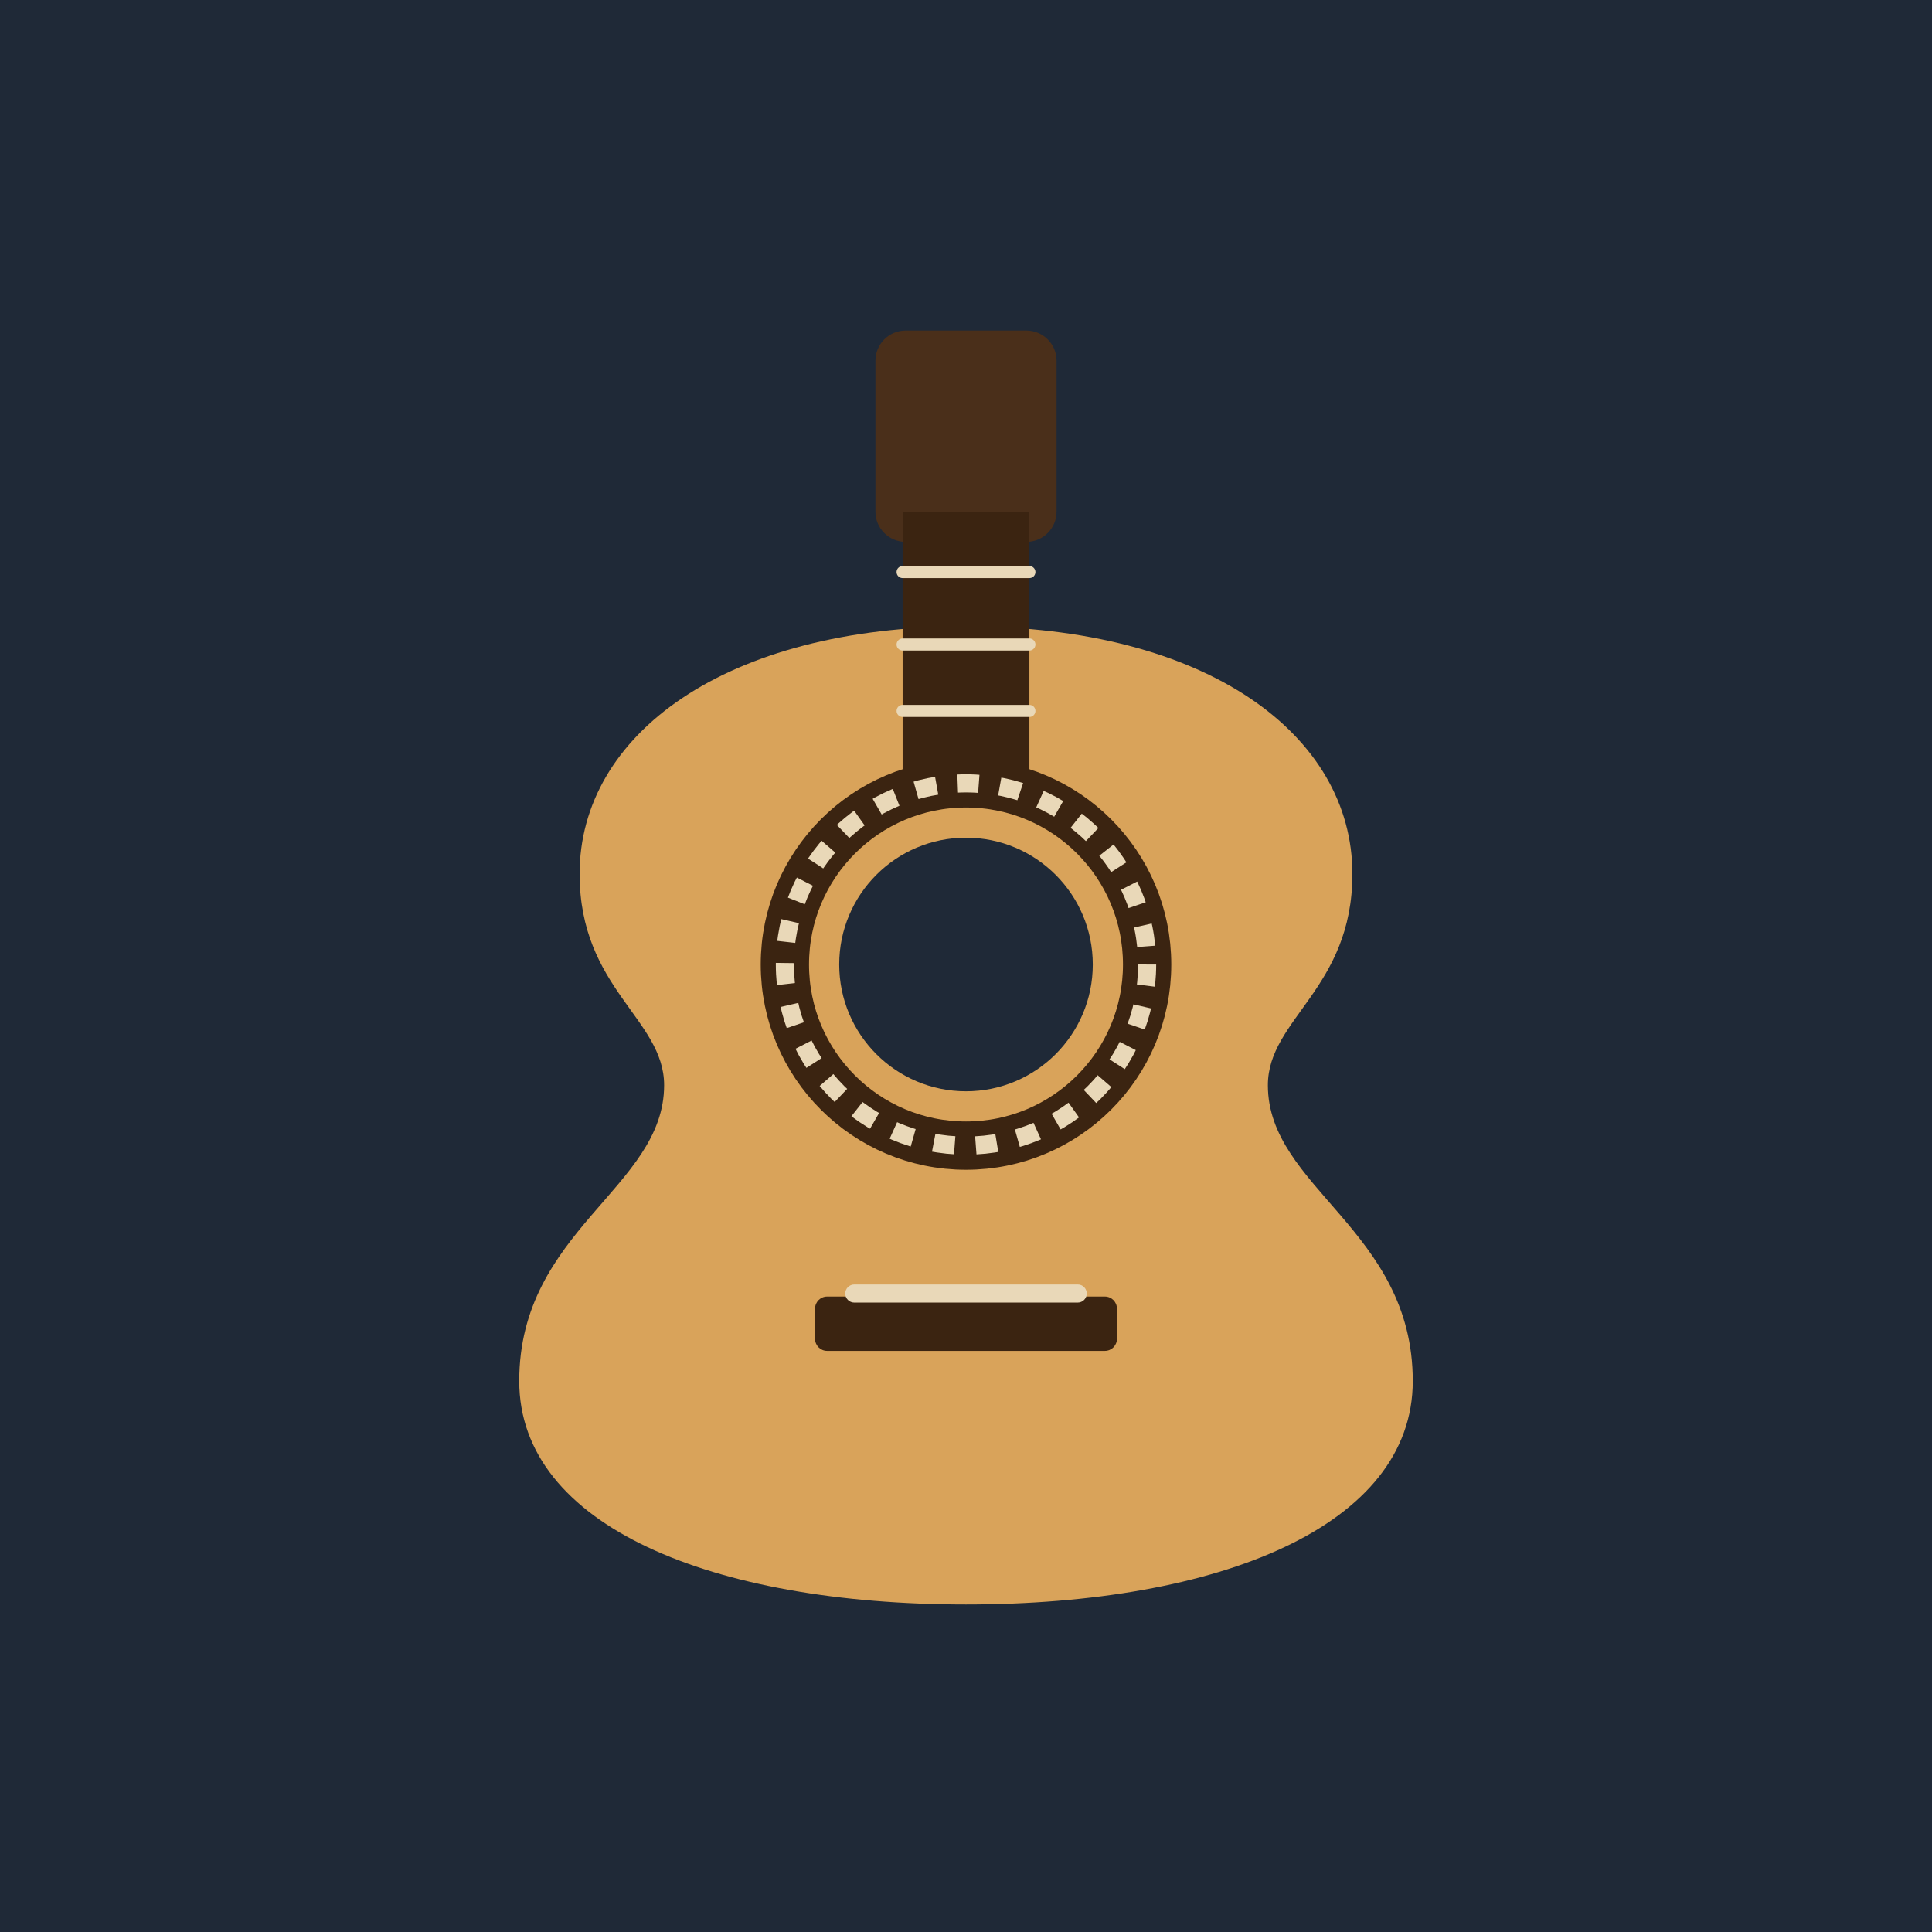
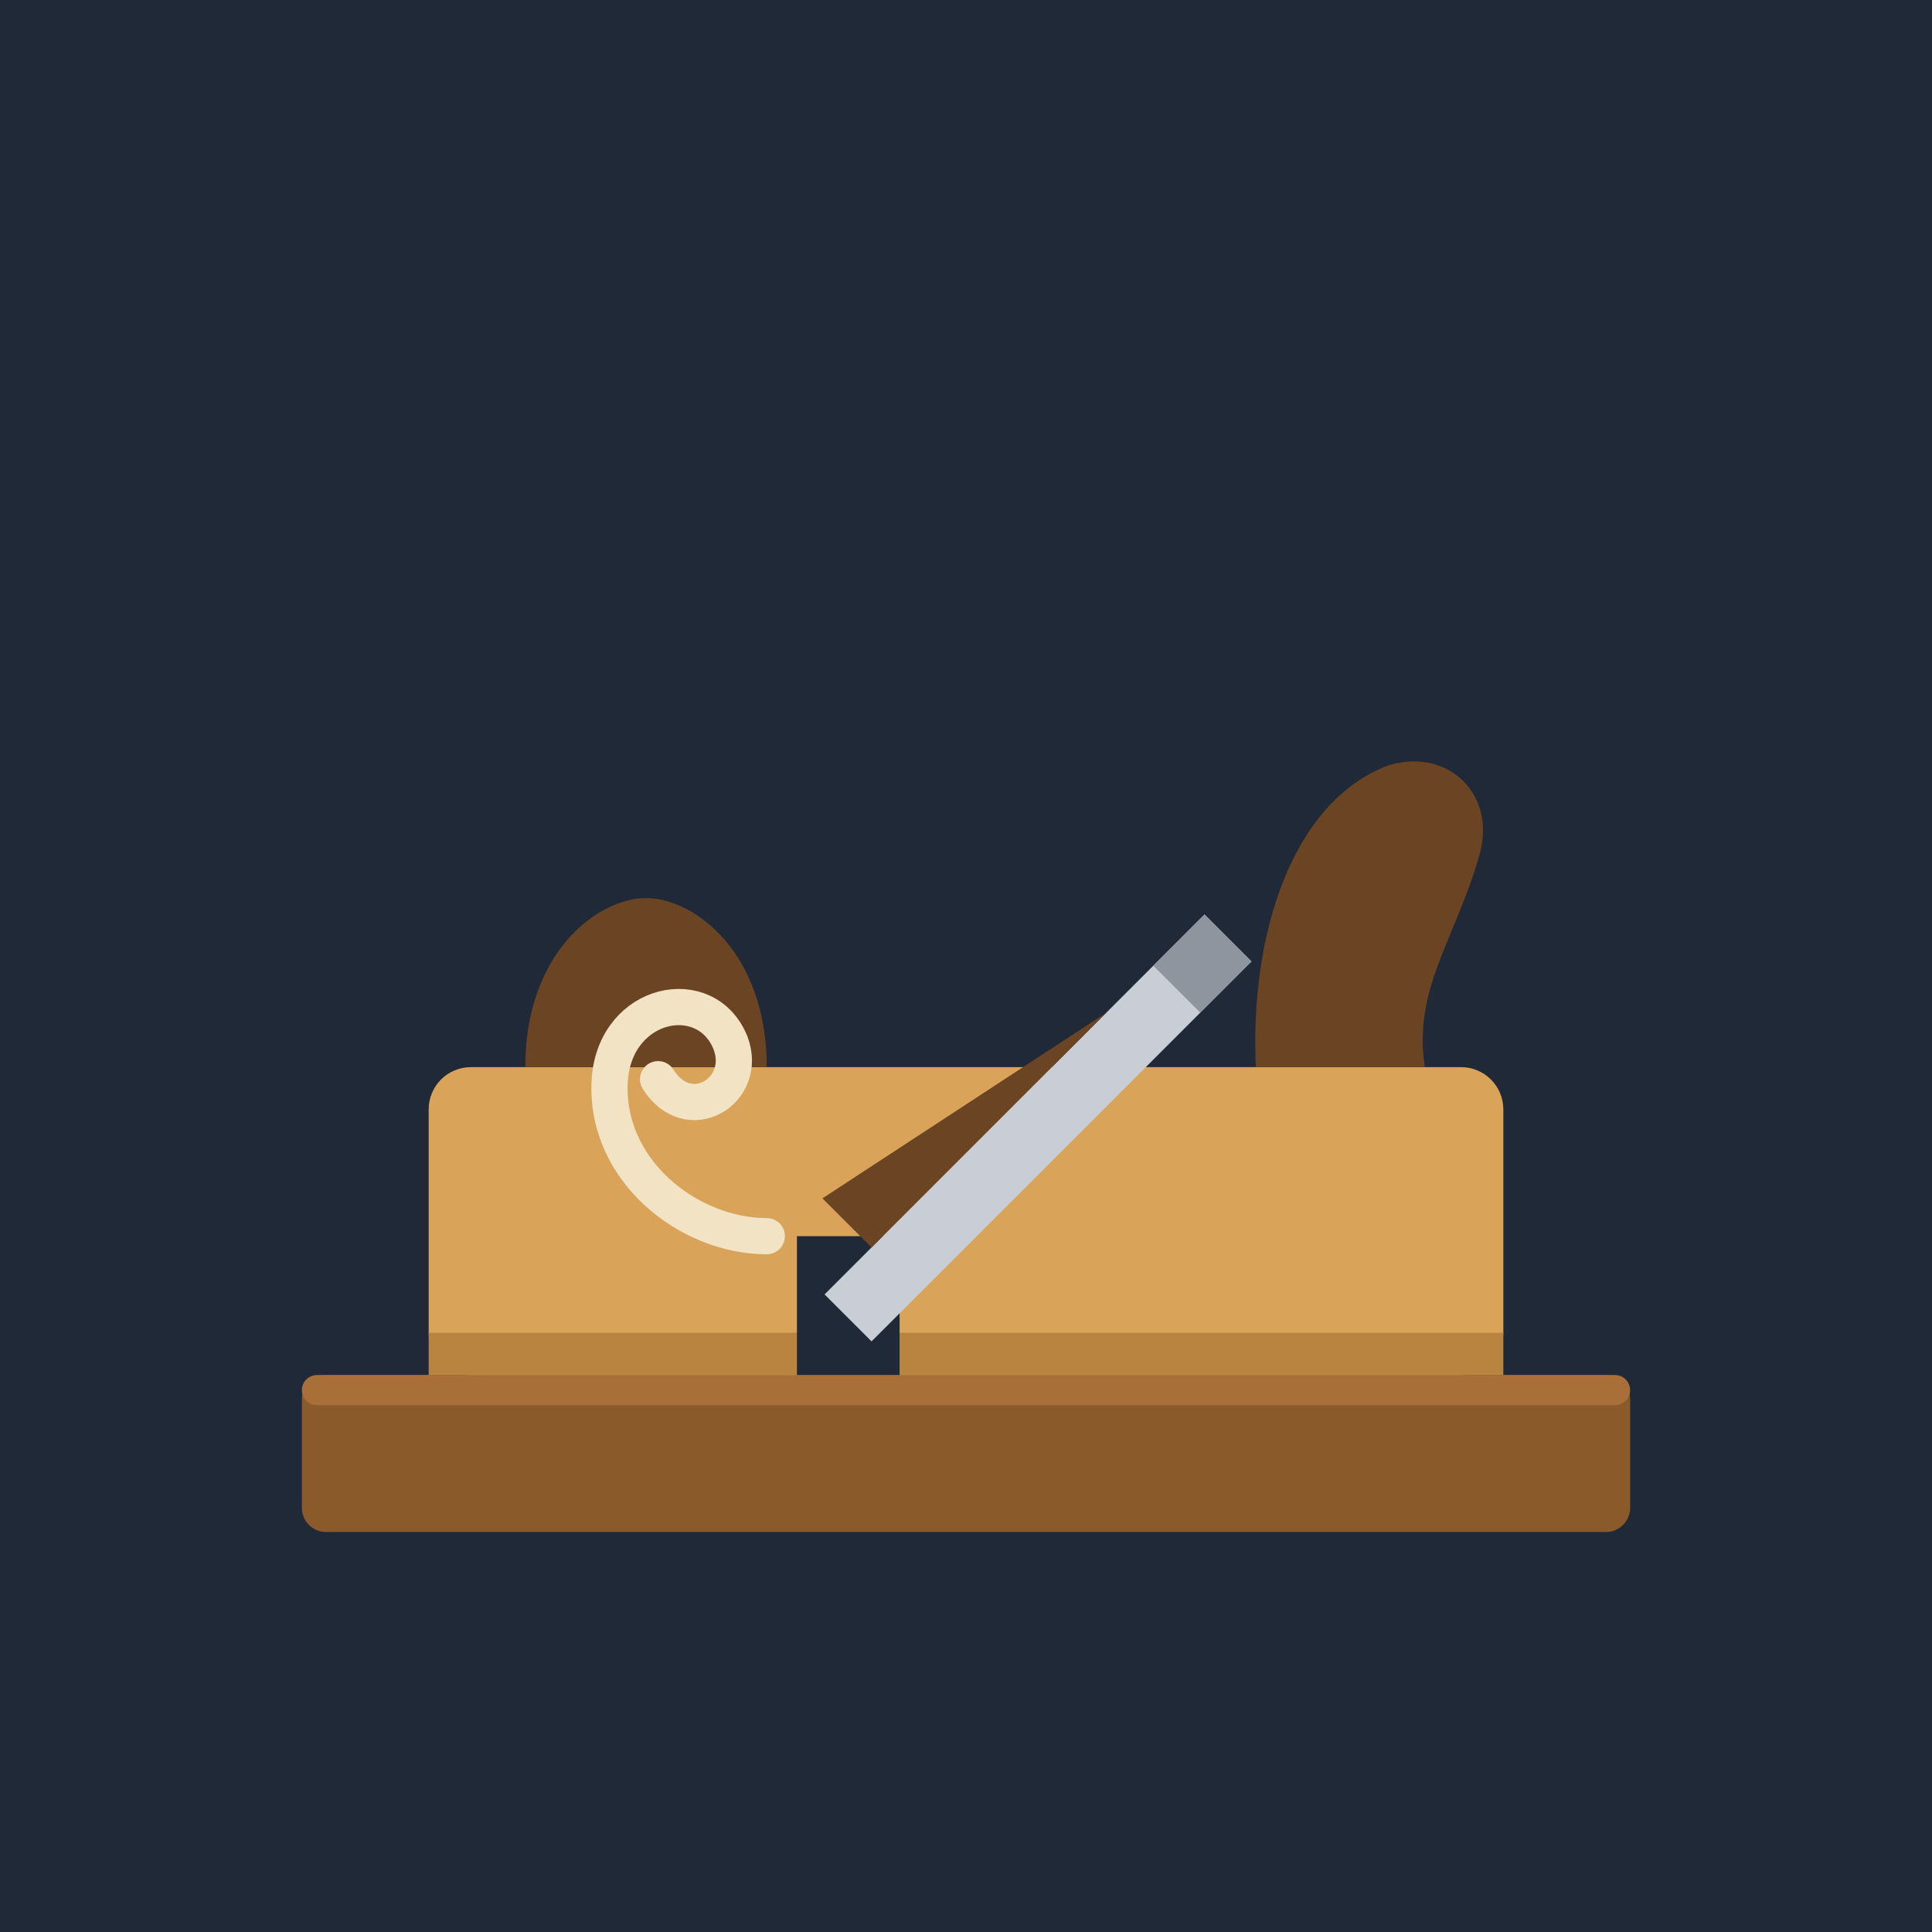
<svg xmlns="http://www.w3.org/2000/svg" viewBox="0 0 512 512">
  <rect width="512" height="512" fill="#1f2937" />
  <g transform="translate(51.2,46) scale(0.8)">
-     <rect x="226" y="52" width="60" height="70" rx="10" fill="#4a2f1a" />
-     <path d="M256 150 C 336 150, 384 186, 384 232 C 384 270, 356 280, 356 302 C 356 336, 404 350, 404 400 C 404 448, 340 474, 256 474 C 172 474, 108 448, 108 400 C 108 350, 156 336, 156 302 C 156 280, 128 270, 128 232 C 128 186, 176 150, 256 150 Z" fill="#d9a35a" />
-     <rect x="235" y="112" width="42" height="92" fill="#3b2411" />
-     <g stroke="#e9d8b8" stroke-width="4" stroke-linecap="round">
-       <line x1="235" y1="132" x2="277" y2="132" />
-       <line x1="235" y1="156" x2="277" y2="156" />
-       <line x1="235" y1="178" x2="277" y2="178" />
+     <rect x="36" y="398" width="440" height="52" rx="8" fill="#8a5a2b" />
+     <rect x="36" y="398" width="440" height="10" rx="5" fill="#a86f38" />
+     <rect x="78" y="296" width="356" height="102" rx="14" fill="#d9a35a" />
+     <rect x="78" y="384" width="356" height="14" fill="#b8843f" />
+     <rect x="200" y="352" width="34" height="46" fill="#1f2937" />
+     <g transform="translate(224,372) rotate(45)">
+       <rect x="-11" y="-168" width="22" height="178" fill="#c9ced6" />
+       <rect x="-11" y="-168" width="22" height="24" fill="#8f959e" />
+       <path d="M-34 -12 L-11 -12 L-11 -122 Z" fill="#6b4423" />
    </g>
-     <circle cx="256" cy="262" r="60" fill="none" stroke="#3b2411" stroke-width="16" />
-     <circle cx="256" cy="262" r="60" fill="none" stroke="#e9d8b8" stroke-width="6" stroke-dasharray="7 7" />
-     <circle cx="256" cy="262" r="42" fill="#1f2937" />
-     <rect x="206" y="372" width="100" height="18" rx="4" fill="#3b2411" />
-     <rect x="216" y="368" width="80" height="6" rx="3" fill="#e9d8b8" />
+     <path d="M110 296 C 110 258, 134 240, 150 240 C 166 240, 190 258, 190 296 Z" fill="#6b4423" />
+     <path d="M352 296 C 350 252, 364 208, 396 196 C 416 190, 432 206, 426 226 C 418 254, 404 270, 408 296 Z" fill="#6b4423" />
+     <path d="M190 352 C 164 352, 136 330, 138 300 C 140 274, 170 268, 178 288 C 184 304, 164 316, 154 300" fill="none" stroke="#f1e3c3" stroke-width="12" stroke-linecap="round" />
  </g>
</svg>
